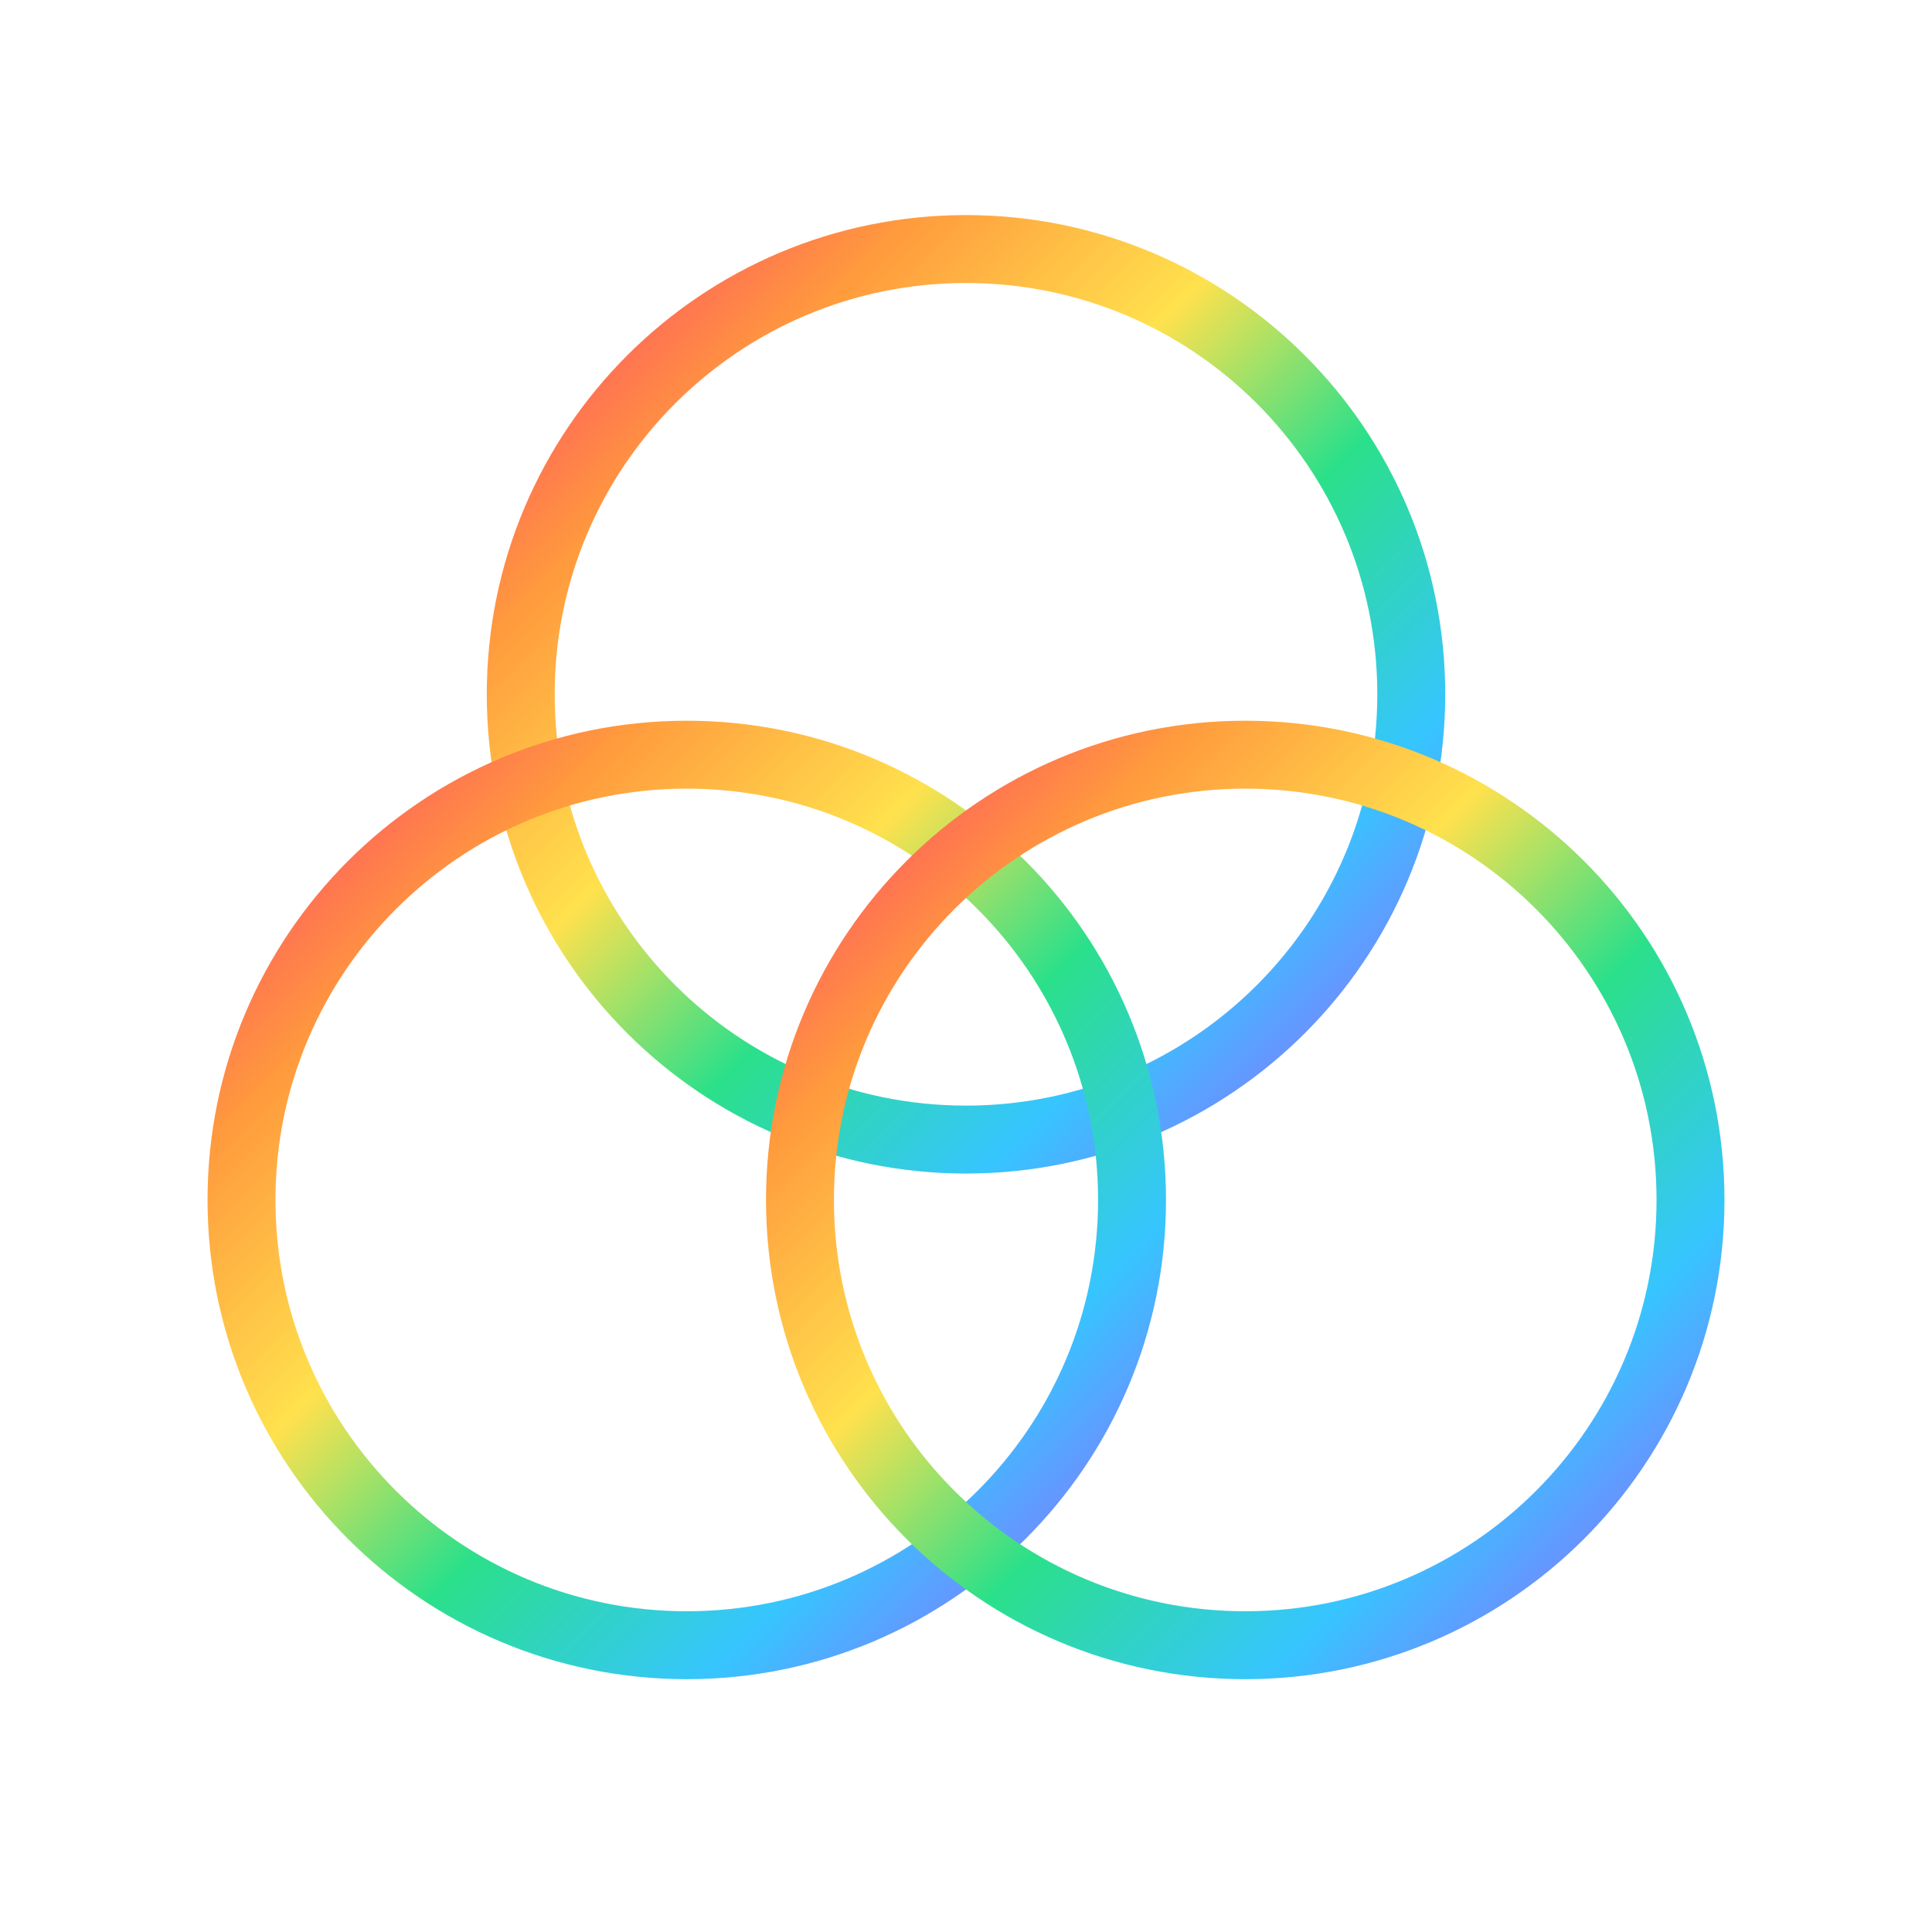
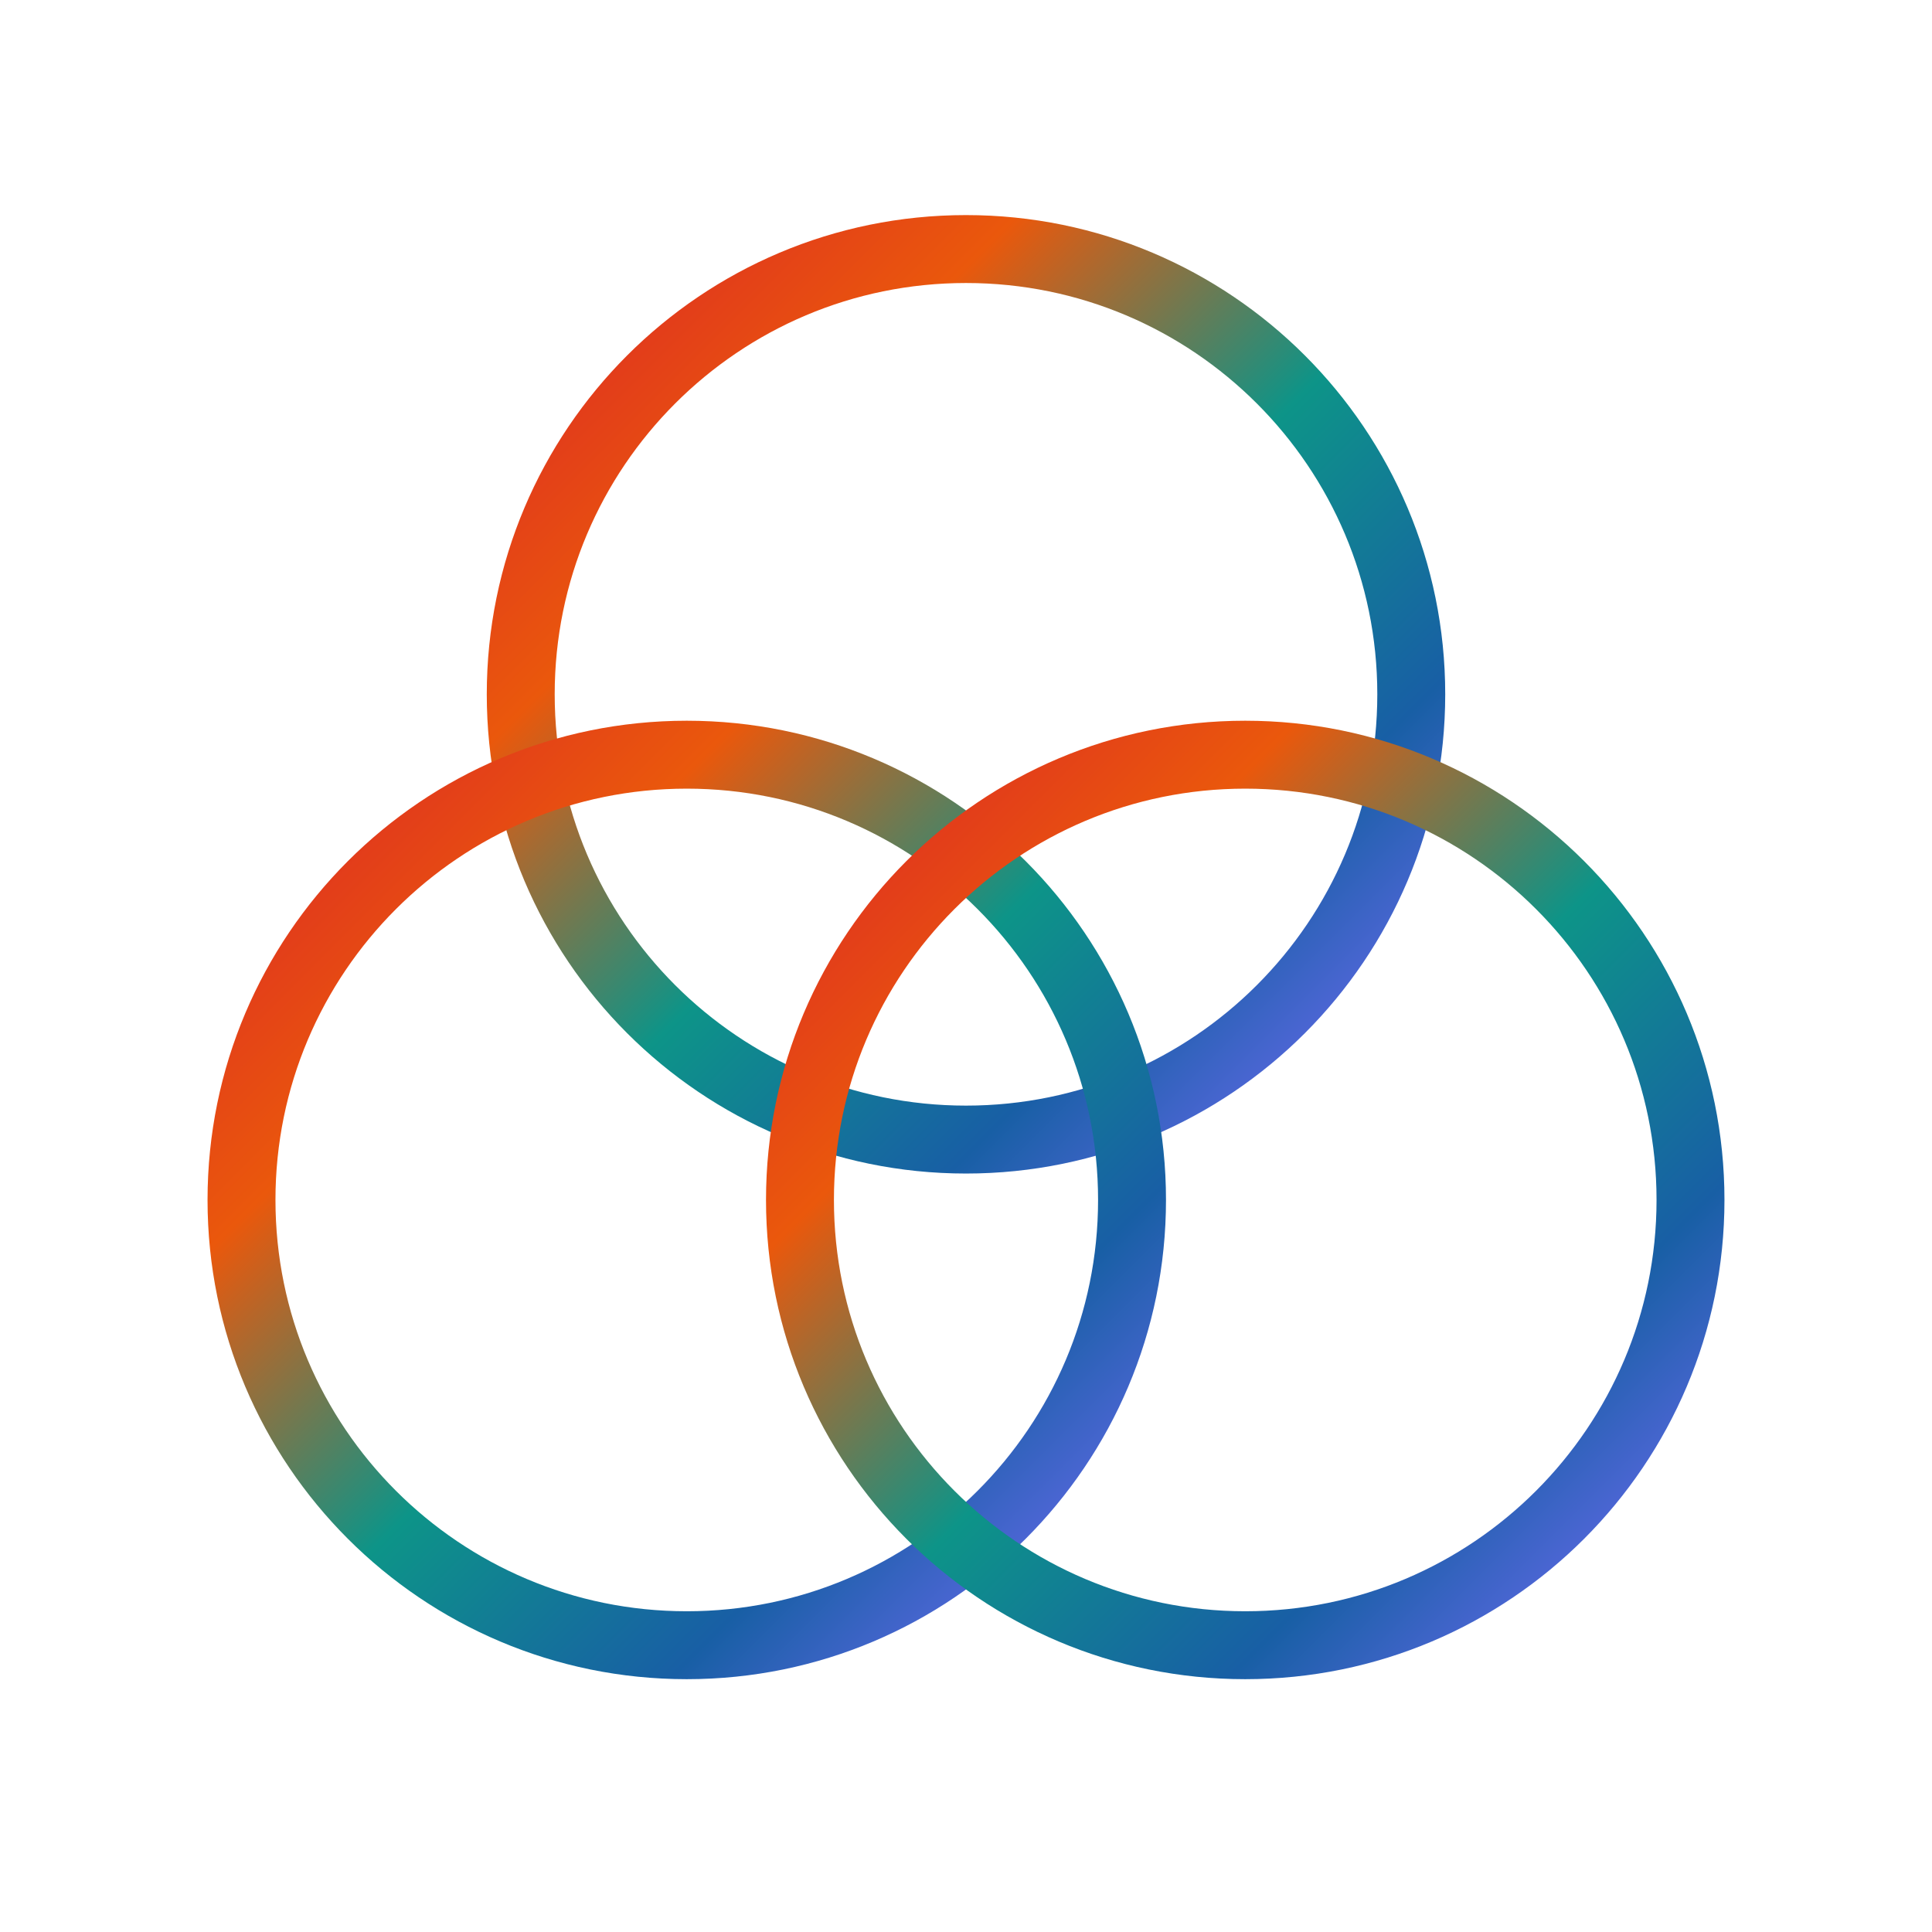
<svg xmlns="http://www.w3.org/2000/svg" width="512" height="512" viewBox="0 0 512 512">
  <defs>
    <linearGradient id="rainbow" x1="0" y1="0" x2="1" y2="1">
-       <stop offset="0%" stop-color="#FF3D6E" />
-       <stop offset="20%" stop-color="#FF9A3D" />
-       <stop offset="40%" stop-color="#FFE14D" />
-       <stop offset="58%" stop-color="#2BE08A" />
-       <stop offset="78%" stop-color="#36C5FF" />
-       <stop offset="100%" stop-color="#A05CFF" />
+       <stop offset="0%" stop-color="#DC2626" />
+       <stop offset="26%" stop-color="#EA580C" />
+       <stop offset="52%" stop-color="#0D9488" />
+       <stop offset="76%" stop-color="#185FA5" />
+       <stop offset="100%" stop-color="#7c6cff" />
    </linearGradient>
  </defs>
  <rect width="512" height="512" fill="#ffffff" />
  <g fill="none" stroke="url(#rainbow)" stroke-width="18" stroke-linecap="round" stroke-linejoin="round">
    <circle cx="256" cy="184" r="118" />
    <circle cx="182" cy="318" r="118" />
    <circle cx="330" cy="318" r="118" />
  </g>
</svg>
